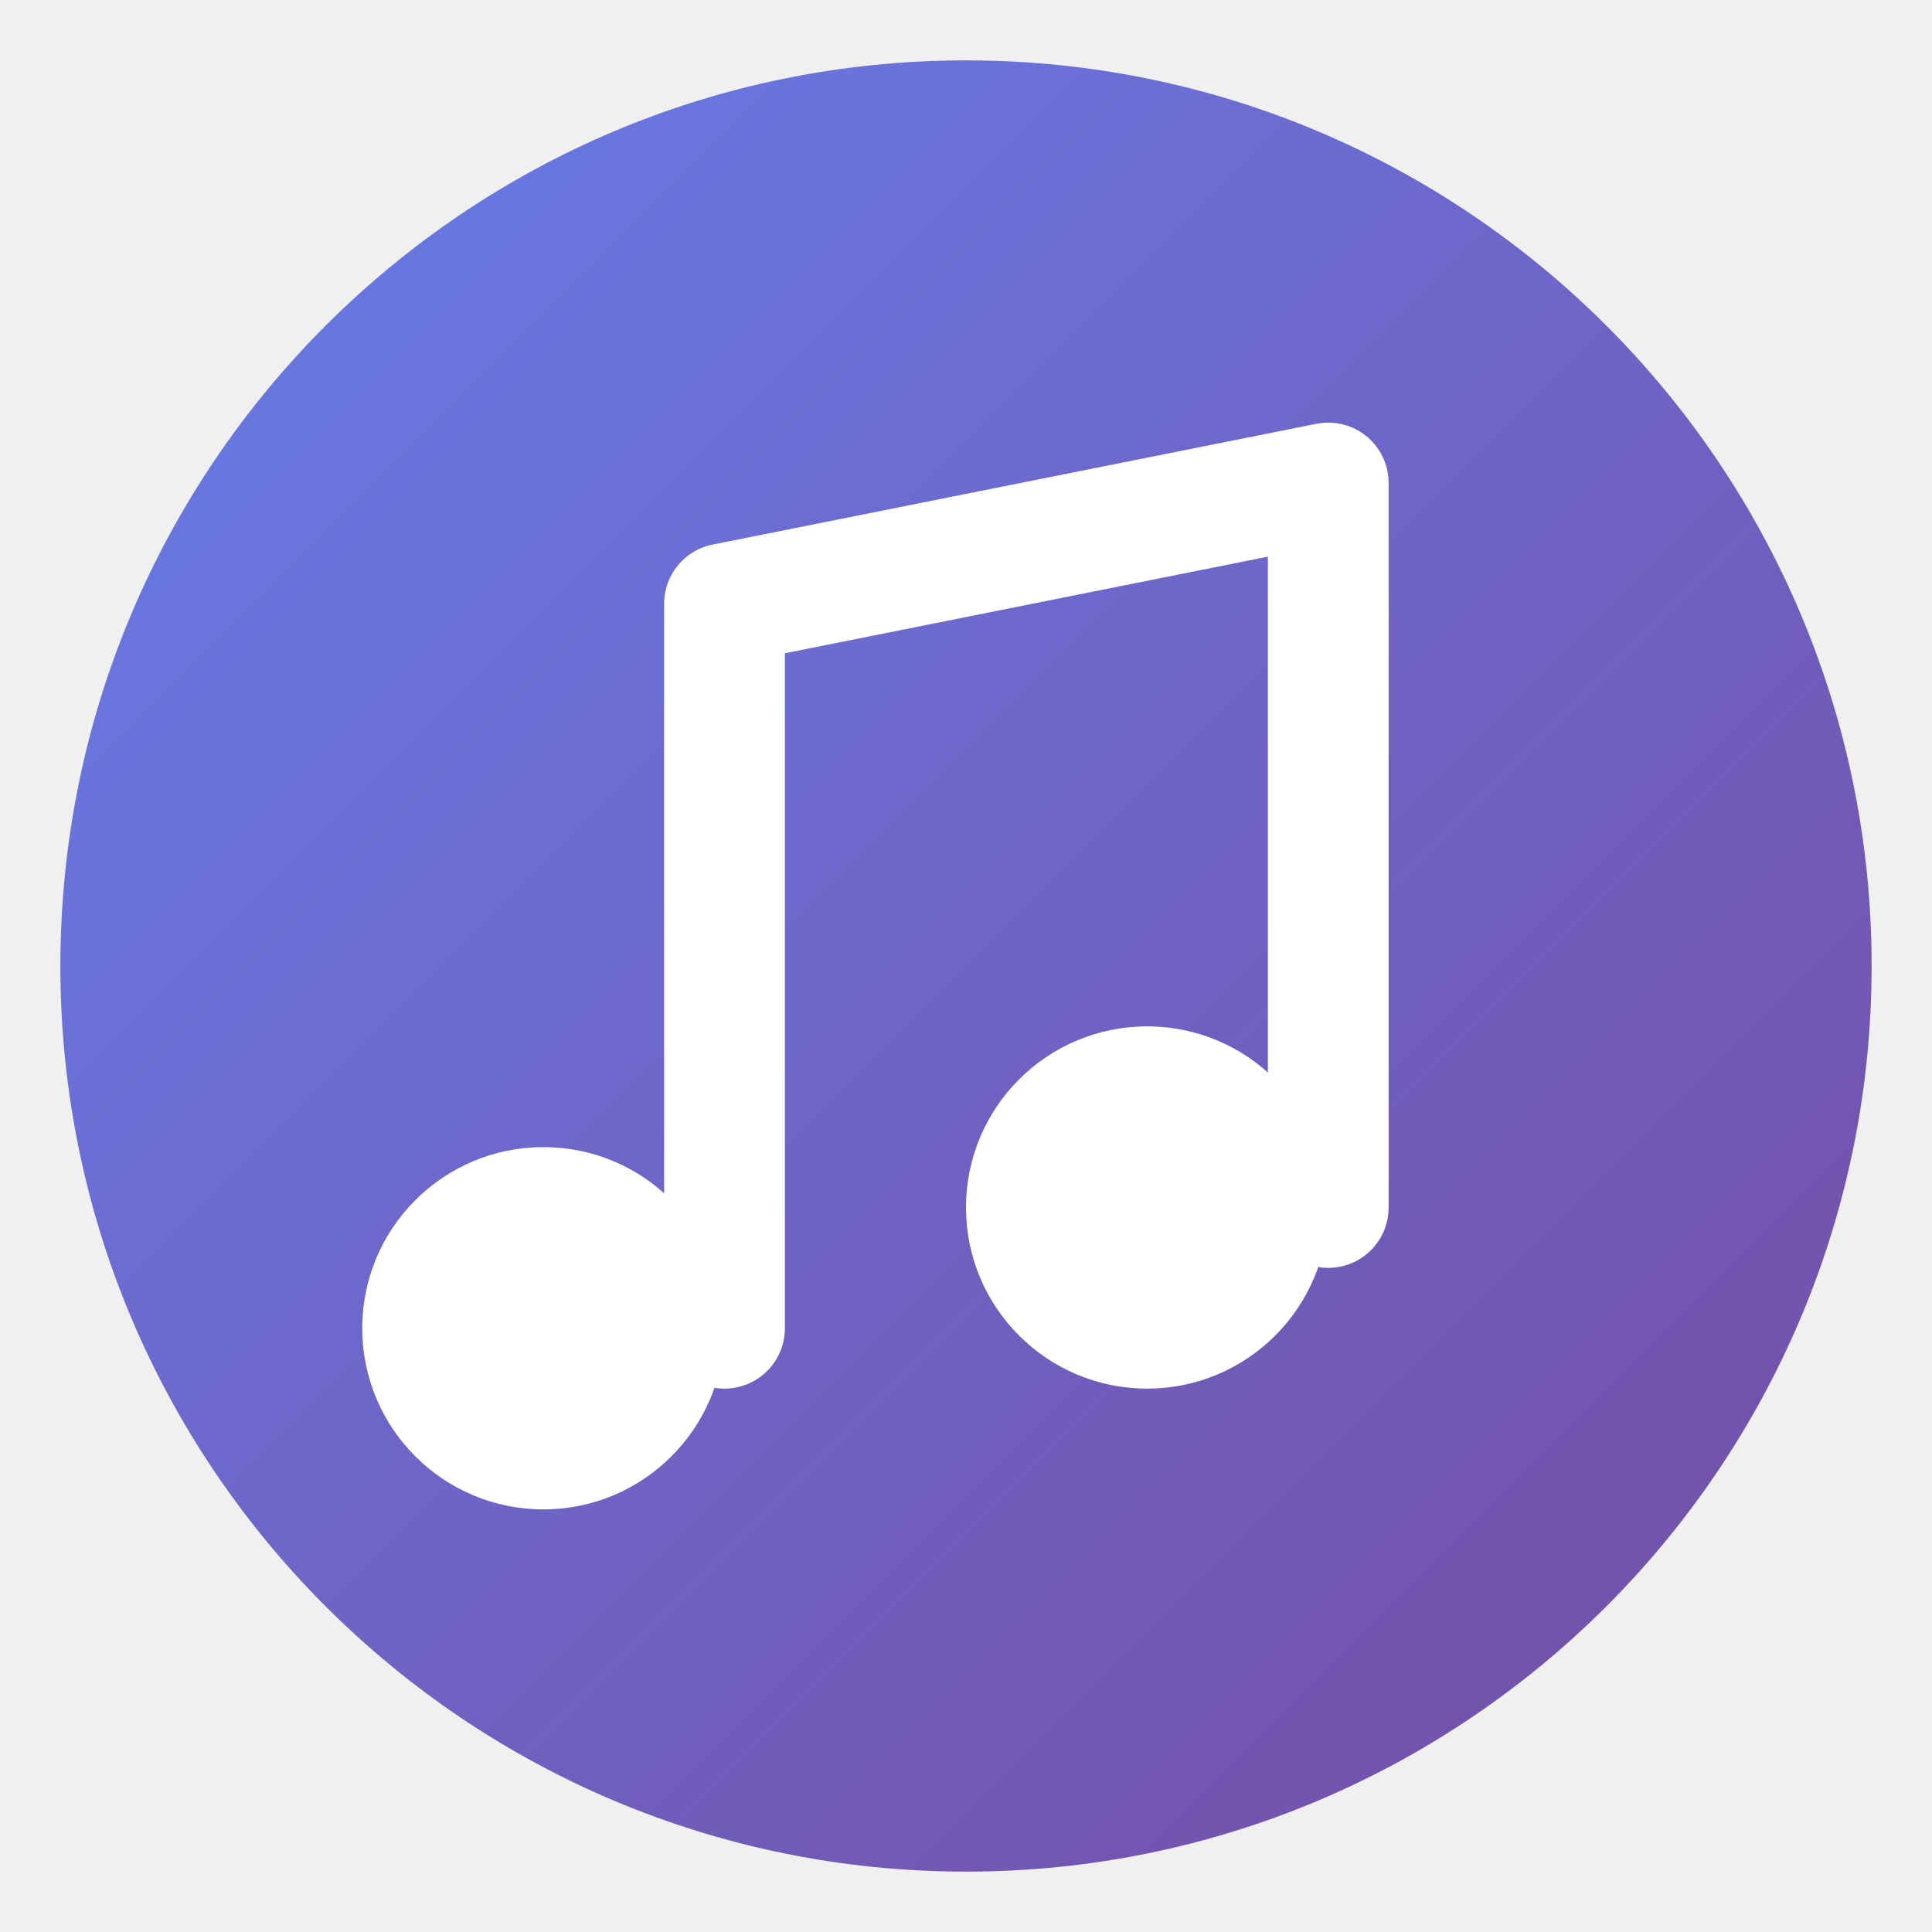
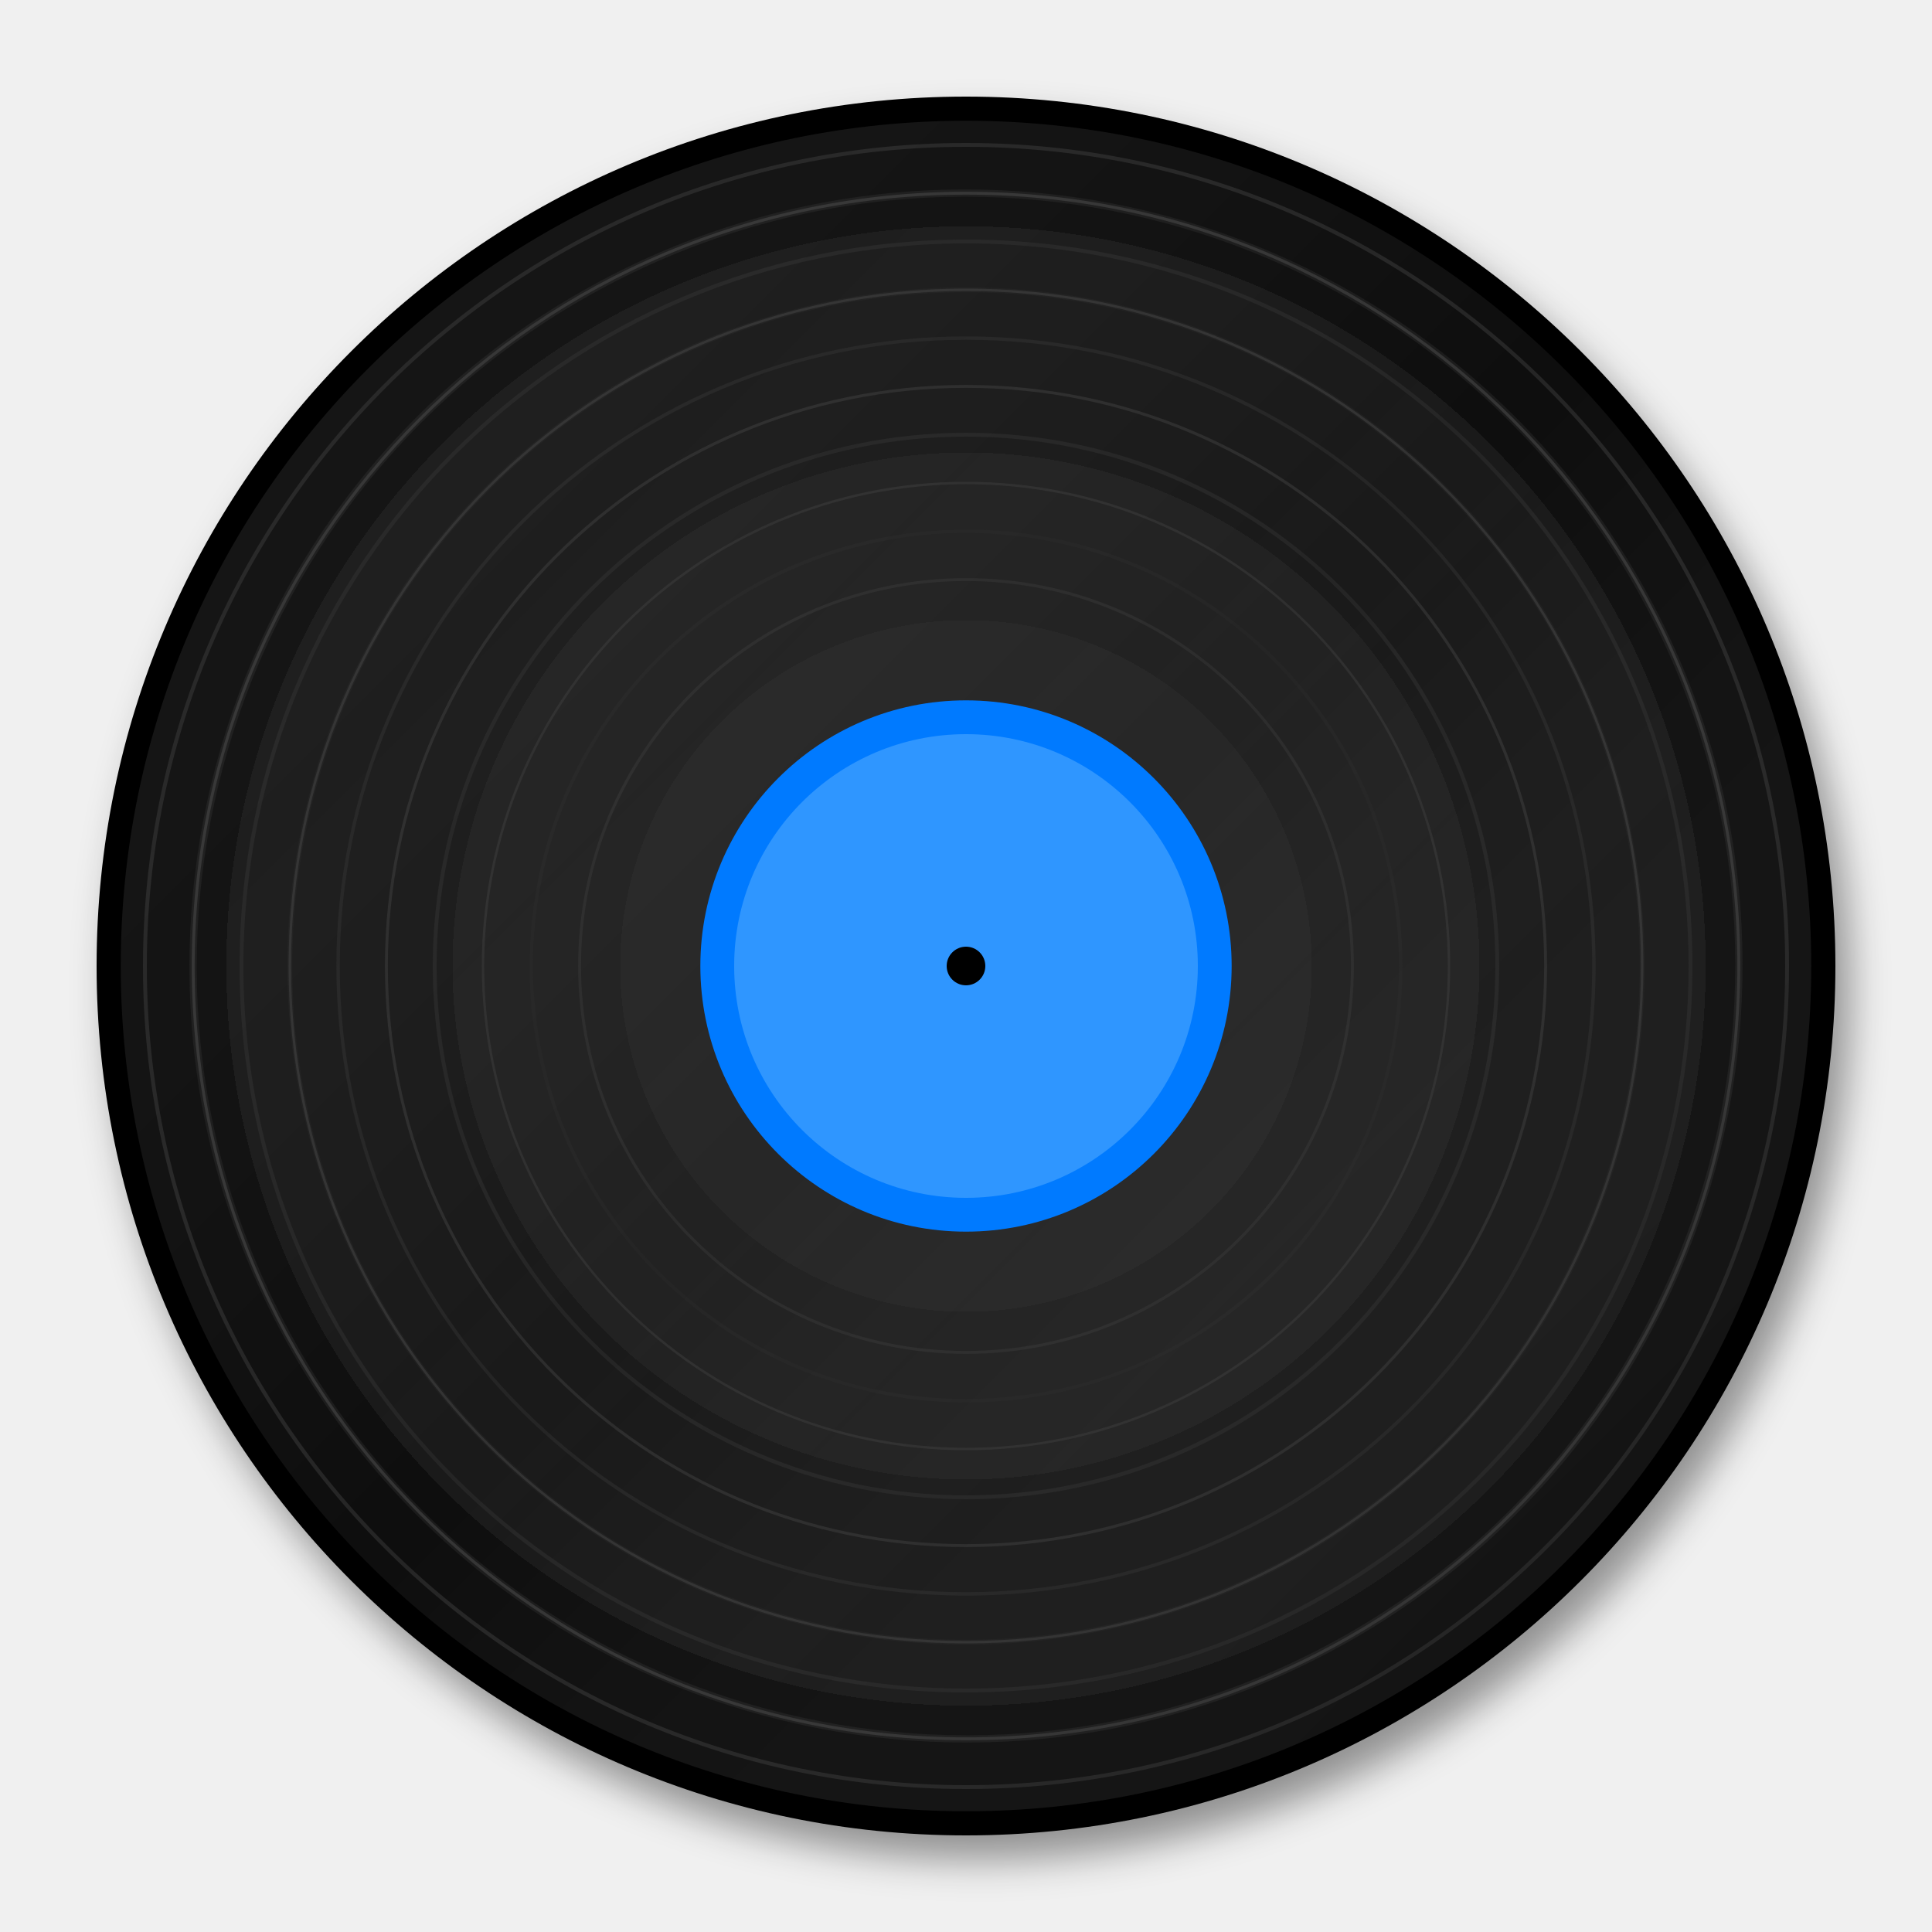
- <svg xmlns="http://www.w3.org/2000/svg" viewBox="0 0 32 32">
+ <svg xmlns="http://www.w3.org/2000/svg" viewBox="0 0 400 400" width="400" height="400">
  <defs>
-     <linearGradient id="g" x1="0%" y1="0%" x2="100%" y2="100%">
-       <stop offset="0%" style="stop-color:#667eea" />
-       <stop offset="100%" style="stop-color:#764ba2" />
+     <radialGradient id="vinylGlow" cx="50%" cy="50%" r="50%">
+       <stop offset="0%" stop-color="#2a2a2a" />
+       <stop offset="60%" stop-color="#111" />
+       <stop offset="100%" stop-color="#000" />
+     </radialGradient>
+     <linearGradient id="grooveShine" x1="0%" y1="0%" x2="100%" y2="100%">
+       <stop offset="0%" stop-color="#444" stop-opacity="0.3" />
+       <stop offset="50%" stop-color="#888" stop-opacity="0.1" />
+       <stop offset="100%" stop-color="#222" stop-opacity="0.4" />
    </linearGradient>
+     <filter id="shadow">
+       <feDropShadow dx="3" dy="5" stdDeviation="4" flood-opacity="0.4" />
+     </filter>
  </defs>
-   <circle cx="16" cy="16" r="15" fill="url(#g)" />
-   <path d="M12 22V10l10-2v12" stroke="#fff" stroke-width="2" fill="none" stroke-linecap="round" stroke-linejoin="round" />
-   <circle cx="9" cy="22" r="3" fill="#fff" />
-   <circle cx="19" cy="20" r="3" fill="#fff" />
+   <circle cx="200" cy="200" r="180" fill="url(#vinylGlow)" filter="url(#shadow)" />
+   <circle cx="200" cy="200" r="170" fill="none" stroke="#1a1a1a" stroke-width="0.8" />
+   <circle cx="200" cy="200" r="160" fill="none" stroke="#222" stroke-width="0.6" />
+   <circle cx="200" cy="200" r="150" fill="none" stroke="#1a1a1a" stroke-width="0.8" />
+   <circle cx="200" cy="200" r="140" fill="none" stroke="#252525" stroke-width="0.5" />
+   <circle cx="200" cy="200" r="130" fill="none" stroke="#1a1a1a" stroke-width="0.7" />
+   <circle cx="200" cy="200" r="120" fill="none" stroke="#222" stroke-width="0.6" />
+   <circle cx="200" cy="200" r="110" fill="none" stroke="#1a1a1a" stroke-width="0.8" />
+   <circle cx="200" cy="200" r="100" fill="none" stroke="#252525" stroke-width="0.5" />
+   <circle cx="200" cy="200" r="90" fill="none" stroke="#1a1a1a" stroke-width="0.7" />
+   <circle cx="200" cy="200" r="80" fill="none" stroke="#222" stroke-width="0.6" />
+   <circle cx="200" cy="200" r="175" fill="url(#grooveShine)" />
+   <circle cx="200" cy="200" r="55" fill="#007aff" />
+   <circle cx="200" cy="200" r="48" fill="#2f96ff" />
+   <circle cx="200" cy="200" r="4" fill="#000" />
+   <ellipse cx="200" cy="200" rx="160" ry="160" fill="none" stroke="#666" stroke-width="1.5" opacity="0.15" transform="rotate(-30 200 200)" />
+   <ellipse cx="200" cy="200" rx="140" ry="140" fill="none" stroke="#555" stroke-width="1" opacity="0.1" transform="rotate(45 200 200)" />
</svg>
